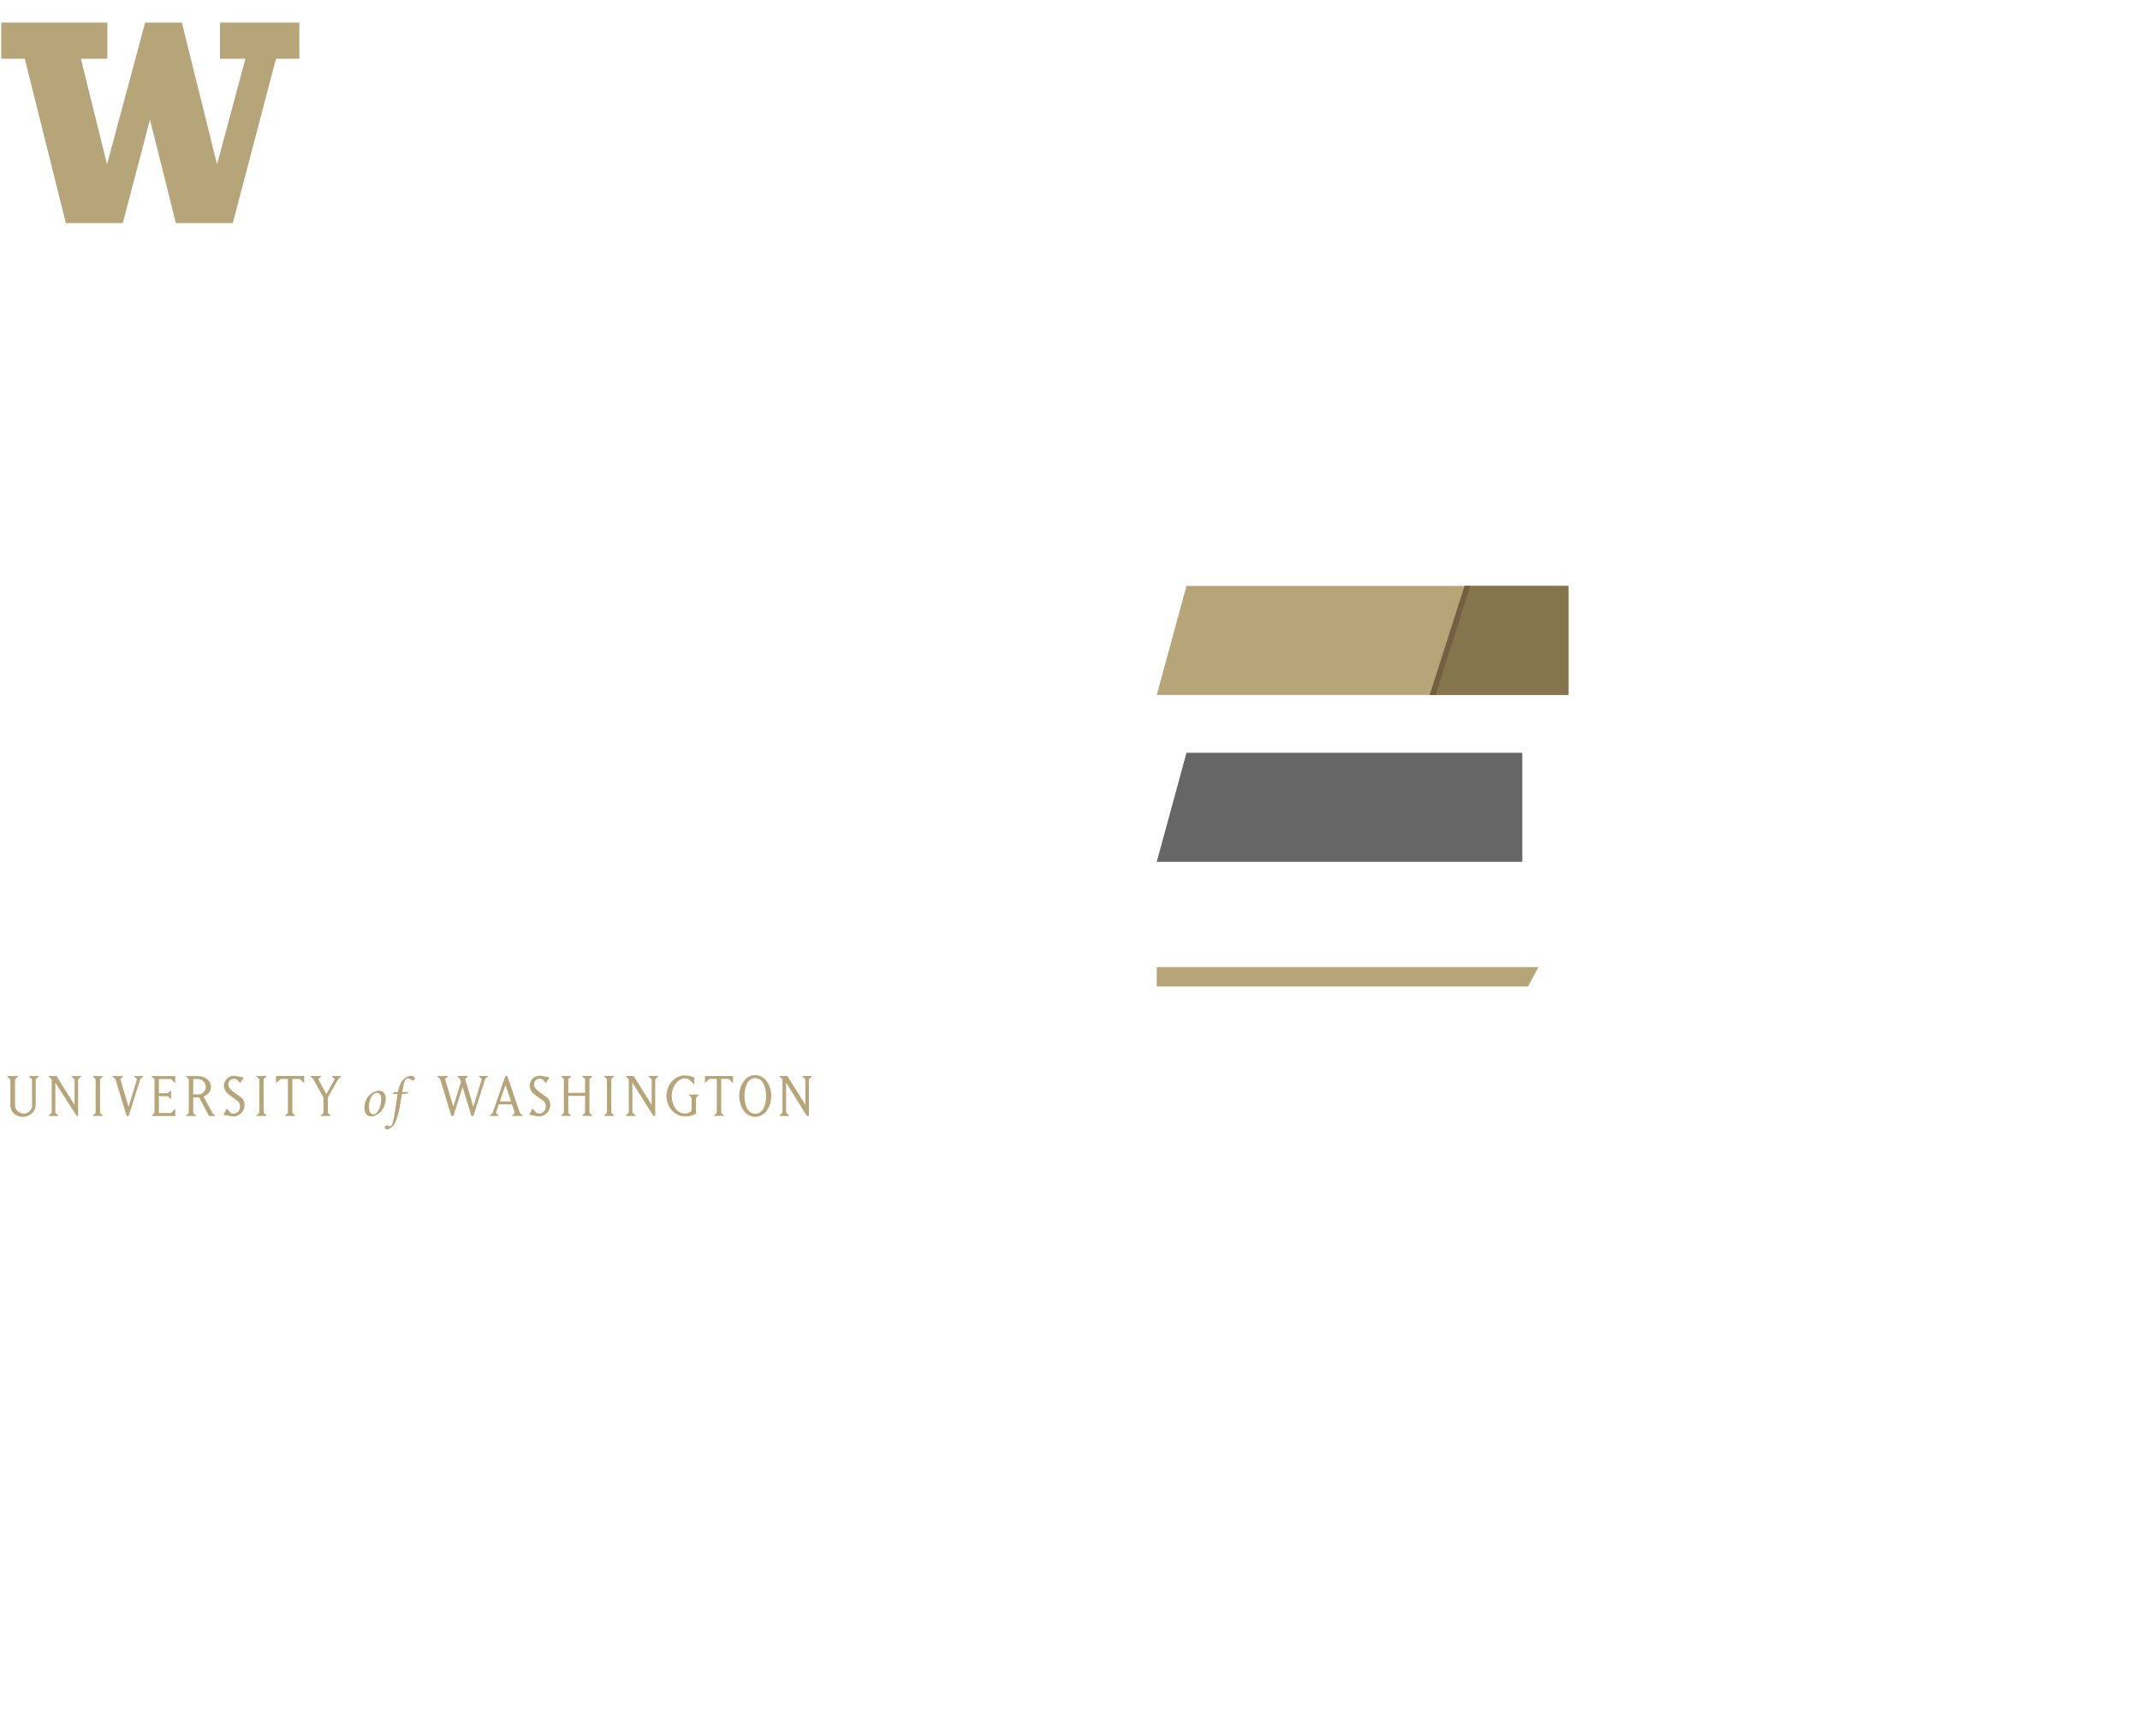
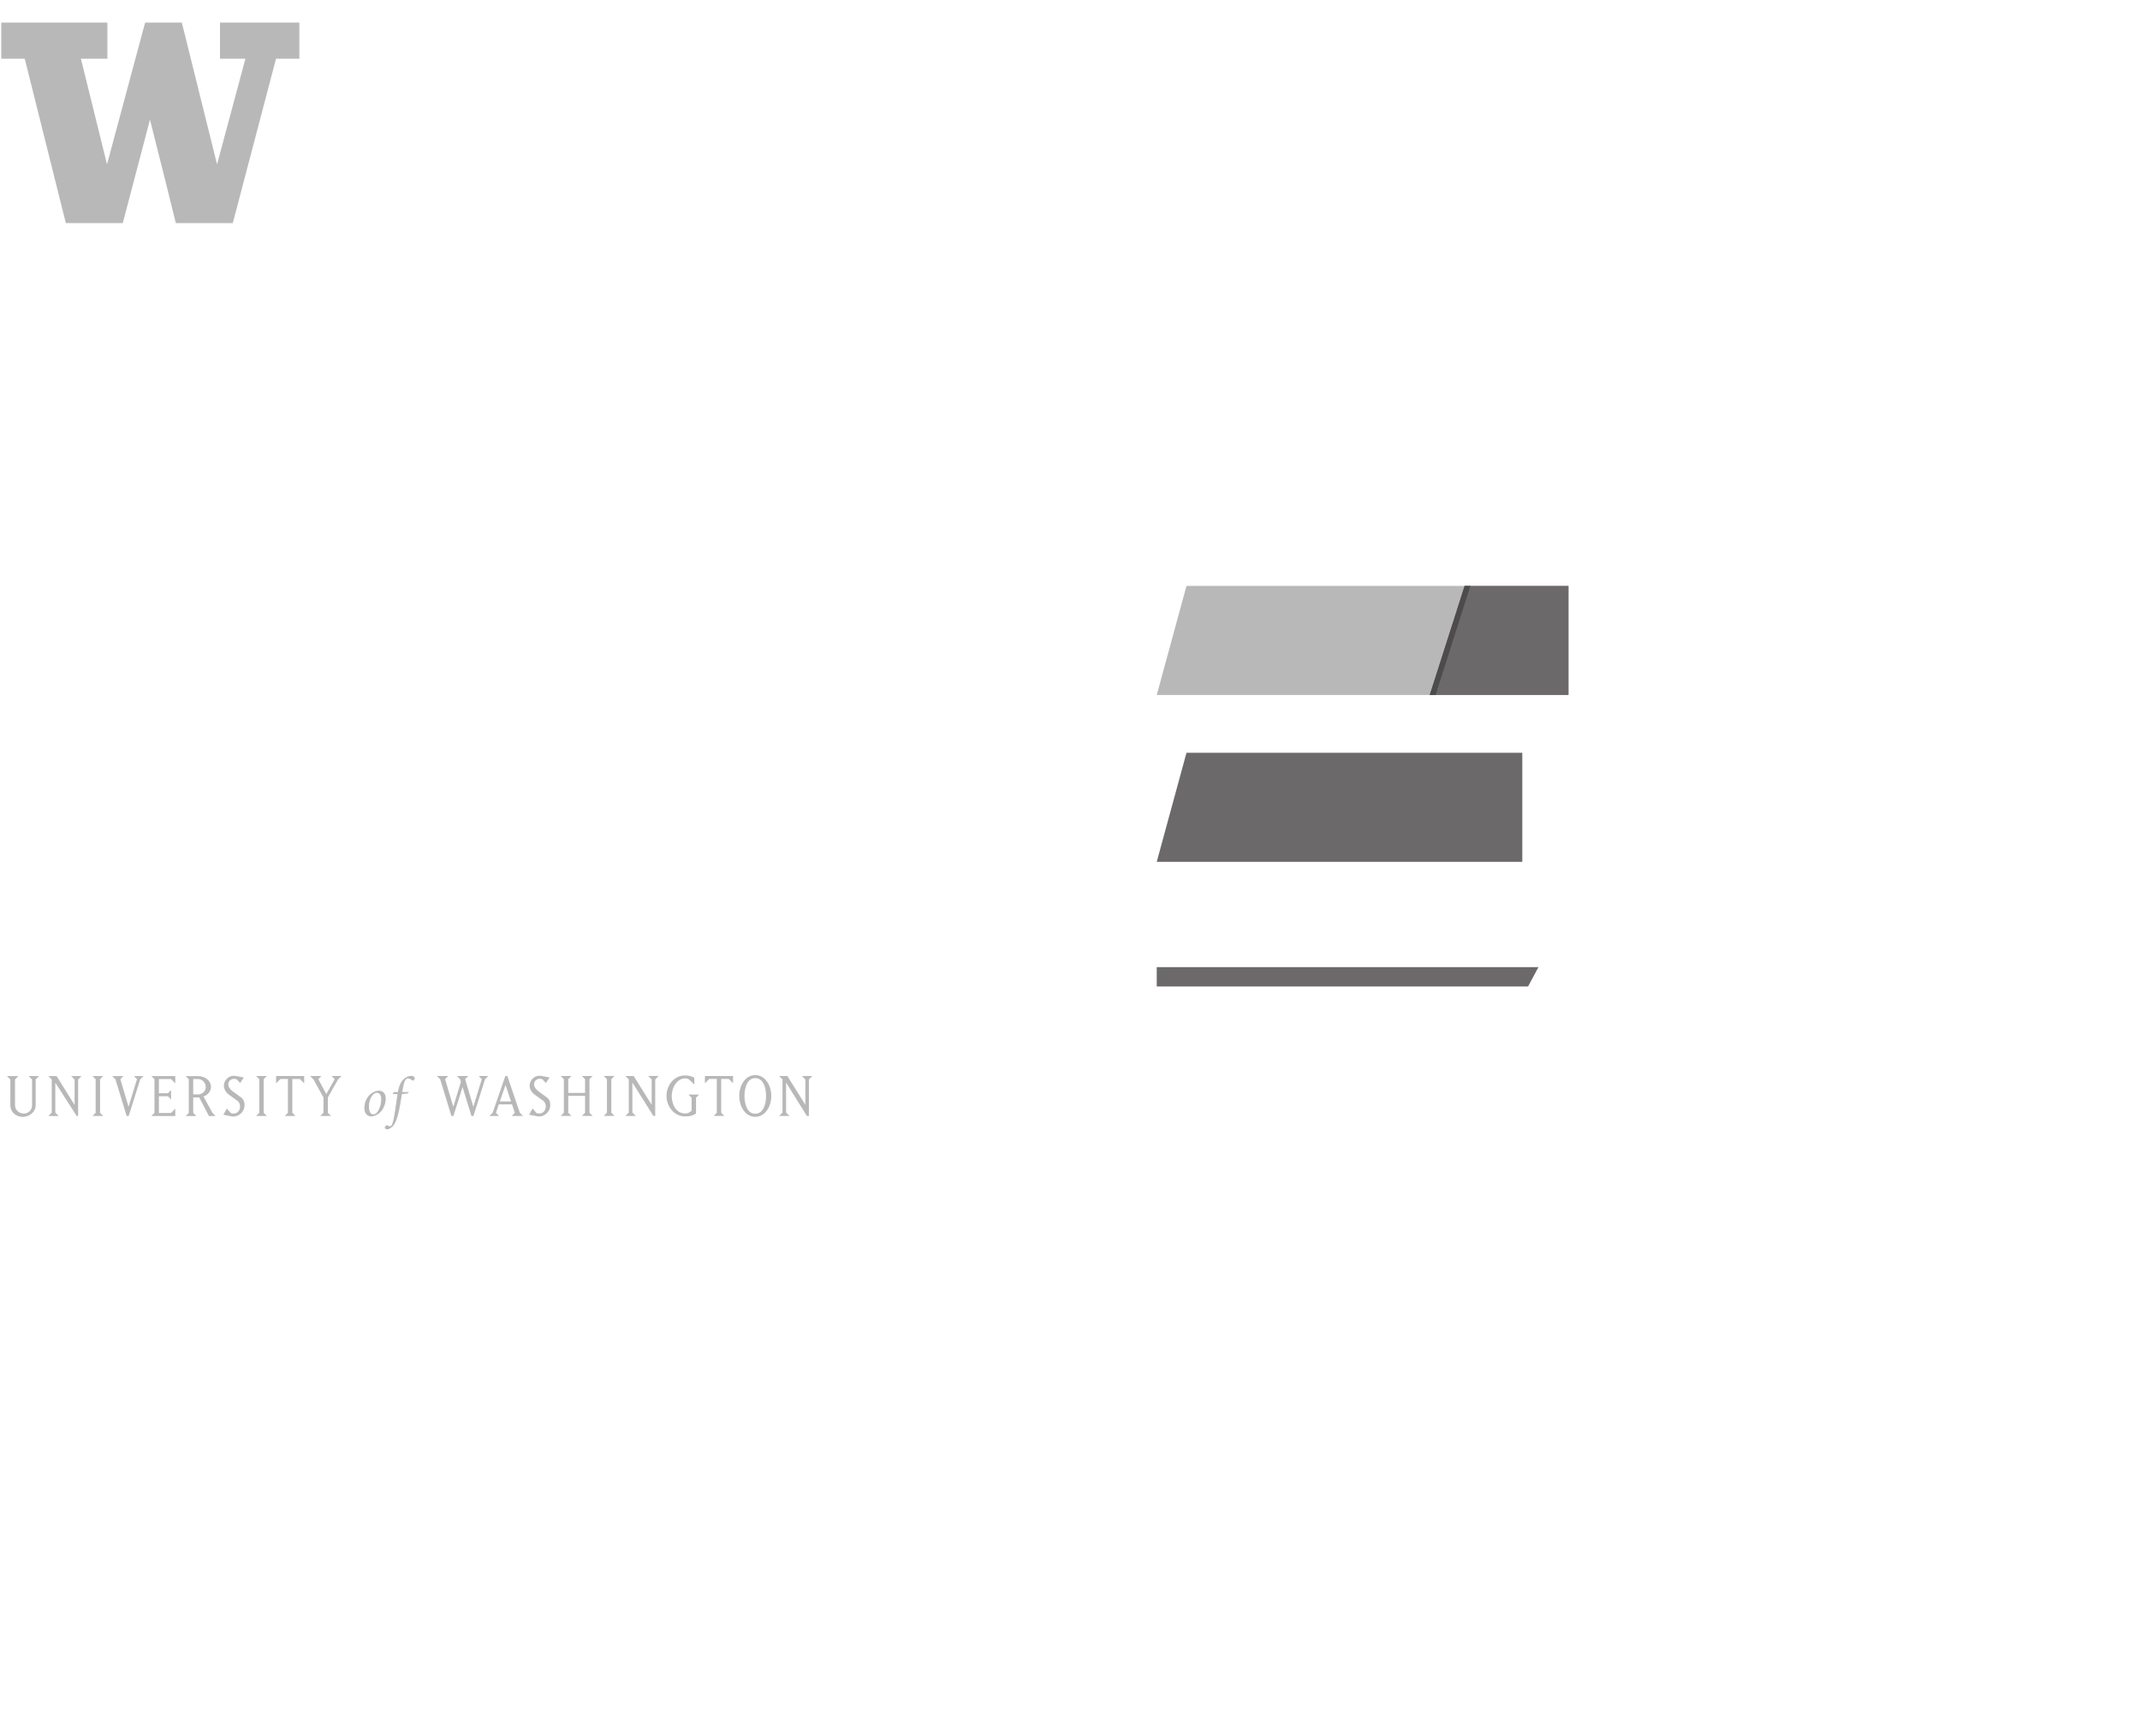
- <svg xmlns="http://www.w3.org/2000/svg" version="1.1" id="Layer_1" x="0px" y="0px" width="863.5px" height="700.17px" viewBox="0 0 863.5 700.17" enable-background="new 0 0 863.5 700.17" xml:space="preserve">
-   <path id="path3553" fill="#B7A57A" d="M317.19,448.882v-12.078l8.379,13.472h0.822v-14.729l1.396-1.39h-4.21l1.396,1.39v10.248  l-7.267-11.636h-3.336l1.368,1.39v13.336l-1.368,1.396h4.211l-1.39-1.399L317.19,448.882z M304.74,449.392  c-3.226,0-4.342-3.854-4.342-7.187c0-3.334,1.12-7.188,4.342-7.188c3.251,0,4.372,3.854,4.372,7.188c0,3.341-1.12,7.189-4.37,7.189   M298.292,442.216c0,4.099,2.323,8.414,6.445,8.414c4.148,0,6.476-4.315,6.476-8.414c0-4.097-2.312-8.414-6.476-8.414  c-4.12,0-6.45,4.311-6.45,8.41 M291.007,448.991v-13.638h3.058l1.719,1.726v-2.922h-11.337v2.918l1.749-1.724h3.033v13.636  l-1.258,1.28h4.316l-1.28-1.289V448.991z M279.067,442.941v5.188c-0.381,0.387-1.145,1.146-2.647,1.146  c-3.581,0-5.379-3.604-5.379-7.074c0-3.496,2.267-7.073,5.379-7.073c0.817,0,1.42,0.188,1.967,0.766l1.776,1.744v-2.785  c-0.956-0.487-1.913-0.93-3.743-0.93c-4.398,0-7.486,3.937-7.486,8.278c0,4.261,3.09,8.276,7.486,8.276  c2.487,0,3.551-0.604,4.425-1.188v-6.354l1.255-1.28h-4.316l1.27,1.271L279.067,442.941z M255.167,448.882v-12.078l8.479,13.479  l0.732-0.008v-14.729l1.39-1.39h-4.206l1.395,1.39v10.248l-7.265-11.636h-3.335l1.369,1.39v13.336l-1.369,1.396h4.211l-1.4-1.399  L255.167,448.882z M243.617,434.151l1.284,1.282v13.55l-1.284,1.278h4.339l-1.281-1.278v-13.55l1.281-1.282H243.617L243.617,434.151  z M229.297,442.182h6.776v6.81l-1.283,1.278h4.343l-1.285-1.278v-13.549l1.285-1.283h-4.343l1.283,1.283v5.541h-6.776v-5.541  l1.287-1.283h-4.318l1.257,1.283v13.549l-1.257,1.278h4.318l-1.287-1.278V442.182L229.297,442.182z M222.037,445.791  c0-1.586-0.738-2.571-1.502-3.092l-3.28-2.377c-1.175-0.847-1.776-1.937-1.776-2.761c0-1.688,1.449-2.295,2.323-2.295  c0.461,0,0.79,0.188,1.037,0.188l1.418,1.533l1.503-2.24l-3.197-0.604c-0.218-0.053-0.355-0.082-0.761-0.082  c-2.816,0-4.1,2.404-4.1,3.964c0,1.227,0.624,2.62,2.073,3.682l3.305,2.38c0.901,0.631,1.146,1.559,1.146,2.352  c0,1.369-0.844,2.854-2.673,2.854c-0.439,0-0.824-0.084-1.124-0.229l-1.53-1.799l-1.393,2.513l3.086,0.604  c0,0,0.519,0.104,0.958,0.104c1.93,0.029,4.47-1.609,4.47-4.67 M203.98,437.757l2.213,6.666h-4.509l2.3-6.671L203.98,437.757z   M200.1,449.036l1.172-3.414h5.331l1.118,3.414l-1.256,1.261h4.565l-1.286-1.312l-5.025-14.804H203.9l-5.112,14.804l-1.311,1.312  h3.878l-1.24-1.261H200.1z M182.96,450.286l3.688-11.662l3.577,11.662h0.82l4.669-14.828l1.311-1.282h-3.876l1.257,1.256  l-3.414,11.146l-3.308-11.146l1.259-1.256h-4.564l1.285,1.282l0.327,1.062l-3.09,10.056l-3.303-11.146l1.256-1.256h-4.561  l1.311,1.282l4.535,14.83h0.8L182.96,450.286L182.96,450.286z M159.08,440.626l-0.613,0.591l0.068,0.228h1.883  c-0.295,2.047-0.565,3.813-0.999,6.678c-0.61,4.24-1.133,5.742-1.565,6.104c-0.137,0.134-0.363,0.201-0.565,0.201  c-0.274,0-0.705-0.201-1.002-0.34c-0.27-0.14-0.497,0.021-0.633,0.157c-0.181,0.205-0.384,0.522-0.384,0.772  c0,0.451,0.589,0.683,0.976,0.683c0.431,0,1.521-0.358,2.498-1.563c0.77-0.95,1.811-3.157,2.697-8.285  c0.16-0.952,0.343-1.903,0.73-4.401l2.313-0.229l0.495-0.588h-2.675c0.68-4.203,1.247-5.474,2.224-5.474  c0.683,0,1.246,0.271,1.747,0.75c0.161,0.16,0.409,0.16,0.634-0.022c0.18-0.157,0.455-0.521,0.455-0.838  c0.022-0.455-0.592-0.953-1.366-0.953c-1.317,0-2.697,0.771-3.65,1.903c-0.885,1.07-1.474,2.789-1.795,4.636h-1.473h-0.01  L159.08,440.626z M148.87,446.576c0-3.356,1.699-5.176,2.406-5.471c0.2-0.093,0.521-0.181,0.747-0.181  c1.135,0,1.794,0.854,1.794,2.604c0.045,2.951-1.499,5.631-2.451,5.946c-0.181,0.062-0.476,0.158-0.7,0.158  c-1.28,0-1.8-1.351-1.8-3.061 M152.746,440.084c-0.589,0-1.52,0.271-2.45,0.814c-1.568,0.932-3.27,3.041-3.27,6.219  c0,1.592,0.748,3.36,2.86,3.36c1,0,2.428-0.661,3.383-1.522c1.499-1.36,2.379-3.698,2.379-5.723c0.01-1.881-0.99-3.15-2.9-3.15   M126.448,435.463l4.071,7.346v6.203l-1.281,1.278h4.341l-1.281-1.278v-6.203l4.147-7.321l1.339-1.31h-3.987l1.259,1.256  l-3.389,6.033l-3.225-6.033l1.257-1.256h-4.561l1.31,1.279C126.448,435.457,126.448,435.463,126.448,435.463z M117.958,449.013  v-13.638h3.059l1.721,1.726v-2.922h-11.339v2.918l1.749-1.724h3.031v13.636l-1.255,1.28h4.314l-1.27-1.29L117.958,449.013z   M103.338,434.173l1.284,1.282v13.55l-1.284,1.278h4.345l-1.283-1.278v-13.55l1.283-1.282h-4.34H103.338z M98.668,445.812  c0-1.587-0.742-2.572-1.503-3.093l-3.281-2.377c-1.174-0.847-1.775-1.937-1.775-2.761c0-1.688,1.449-2.295,2.322-2.295  c0.465,0,0.792,0.188,1.039,0.188l1.419,1.533l1.501-2.24l-3.193-0.604c-0.22-0.055-0.354-0.082-0.762-0.082  c-2.817,0-4.099,2.4-4.099,3.966c0,1.226,0.626,2.618,2.077,3.685l3.305,2.379c0.901,0.627,1.147,1.557,1.147,2.35  c0,1.367-0.848,2.855-2.677,2.855c-0.437,0-0.818-0.086-1.119-0.23l-1.532-1.801l-1.394,2.521l3.088,0.604  c0,0,0.519,0.104,0.954,0.104c1.943,0.011,4.483-1.63,4.483-4.689 M77.959,435.386h1.967c1.721,0,3.088,1.476,3.088,3.228  c0,1.664-1.395,2.978-3.088,2.978h-1.967v-6.211V435.386z M77.959,449.025v-6.23h2.434l3.904,7.511h2.677l-1.258-1.271l-3.604-6.61  c1.802-0.55,3.03-2.24,3.03-3.771c0-2.729-2.539-4.451-5.218-4.451h-4.998l1.257,1.283v13.549l-1.257,1.271h4.312L77.959,449.025  L77.959,449.025z M70.721,450.295v-2.946l-1.724,1.744h-4.888v-6.771h3.632l1.286,1.278v-3.76l-1.286,1.284h-3.632v-5.739h4.89  l1.724,1.729v-2.922h-9.645l1.257,1.278v13.556l-1.257,1.274h9.643V450.295z M49.821,434.186h-4.563l1.313,1.283l4.533,14.828h0.819  l4.669-14.828l1.312-1.283h-3.881l1.26,1.255l-3.417,11.145l-3.3-11.145l1.255-1.25V434.186z M37.311,434.186l1.285,1.283v13.549  l-1.285,1.279h4.343l-1.283-1.279v-13.549l1.283-1.283H37.311z M22.313,448.915v-12.077l8.647,13.471h0.558V435.58l1.394-1.389  h-4.207l1.394,1.389v10.248l-7.265-11.635h-3.333l1.366,1.389v13.336l-1.366,1.396h4.205L22.313,448.915L22.313,448.915z   M4.171,445.995c0,2.646,2.243,4.668,5.001,4.668c2.621,0,5.217-1.938,5.217-4.668v-10.414l1.367-1.389h-4.207l1.393,1.389v10.414  c0,1.854-1.473,3.328-3.333,3.328c-1.884,0-3.552-1.447-3.552-3.328v-10.414l1.397-1.389H2.781l1.391,1.389l-0.001,10.41V445.995z" />
-   <path id="path3555" fill="#B7A57A" d="M88.77,9.121v14.584h10.25L87.58,66.313  c0,0-14.011-56.4-14.206-57.193H58.558c-0.207,0.773-15.374,57.193-15.374,57.193L32.648,23.705h10.675V9.121H0.5v14.584h9.49  c0,0,16.365,65.506,16.57,66.297h22.987c0.204-0.779,10.968-41.715,10.968-41.715c6.83,27.308,6.493,25.58,10.429,41.715h22.998  c0.198-0.779,17.431-66.297,17.431-66.297h9.413V9.121h-32.01H88.77z" />
-   <polygon id="polygon3855" fill="#B7A57A" points="632.89,236.421 478.75,236.421 466.75,280.421 632.89,280.421 " />
-   <polygon id="polygon3857" fill="#B7A57A" points="466.75,398.041 616.58,398.041 620.77,390.231 466.75,390.231 " />
-   <polygon id="polygon3859" fill="#666666" points="614.25,303.751 478.75,303.751 466.75,347.751 614.25,347.751 " />
-   <polygon id="polygon4033" fill="#85754D" points="632.89,236.421 590.98,236.421 576.91,280.421 632.89,280.421 " />
-   <polygon id="polygon4035" fill="#746041" points="593.3,236.421 590.98,236.421 576.91,280.421 579.28,280.421 " />
+ <svg xmlns="http://www.w3.org/2000/svg" id="Layer_1" x="0px" y="0px" width="863.5px" height="700.17px" viewBox="0 0 863.5 700.17">
+   <path id="path3553" d="M317.19,448.882v-12.078l8.379,13.472h0.822v-14.729l1.396-1.39h-4.21l1.396,1.39v10.248  l-7.267-11.636h-3.336l1.368,1.39v13.336l-1.368,1.396h4.211l-1.39-1.399L317.19,448.882z M304.74,449.392  c-3.226,0-4.342-3.854-4.342-7.187c0-3.334,1.12-7.188,4.342-7.188c3.251,0,4.372,3.854,4.372,7.188c0,3.341-1.12,7.189-4.37,7.189   M298.292,442.216c0,4.099,2.323,8.414,6.445,8.414c4.148,0,6.476-4.315,6.476-8.414c0-4.097-2.312-8.414-6.476-8.414  c-4.12,0-6.45,4.311-6.45,8.41 M291.007,448.991v-13.638h3.058l1.719,1.726v-2.922h-11.337v2.918l1.749-1.724h3.033v13.636  l-1.258,1.28h4.316l-1.28-1.289V448.991z M279.067,442.941v5.188c-0.381,0.387-1.145,1.146-2.647,1.146  c-3.581,0-5.379-3.604-5.379-7.074c0-3.496,2.267-7.073,5.379-7.073c0.817,0,1.42,0.188,1.967,0.766l1.776,1.744v-2.785  c-0.956-0.487-1.913-0.93-3.743-0.93c-4.398,0-7.486,3.937-7.486,8.278c0,4.261,3.09,8.276,7.486,8.276  c2.487,0,3.551-0.604,4.425-1.188v-6.354l1.255-1.28h-4.316l1.27,1.271L279.067,442.941z M255.167,448.882v-12.078l8.479,13.479  l0.732-0.008v-14.729l1.39-1.39h-4.206l1.395,1.39v10.248l-7.265-11.636h-3.335l1.369,1.39v13.336l-1.369,1.396h4.211l-1.4-1.399  L255.167,448.882z M243.617,434.151l1.284,1.282v13.55l-1.284,1.278h4.339l-1.281-1.278v-13.55l1.281-1.282H243.617L243.617,434.151  z M229.297,442.182h6.776v6.81l-1.283,1.278h4.343l-1.285-1.278v-13.549l1.285-1.283h-4.343l1.283,1.283v5.541h-6.776v-5.541  l1.287-1.283h-4.318l1.257,1.283v13.549l-1.257,1.278h4.318l-1.287-1.278V442.182L229.297,442.182z M222.037,445.791  c0-1.586-0.738-2.571-1.502-3.092l-3.28-2.377c-1.175-0.847-1.776-1.937-1.776-2.761c0-1.688,1.449-2.295,2.323-2.295  c0.461,0,0.79,0.188,1.037,0.188l1.418,1.533l1.503-2.24l-3.197-0.604c-0.218-0.053-0.355-0.082-0.761-0.082  c-2.816,0-4.1,2.404-4.1,3.964c0,1.227,0.624,2.62,2.073,3.682l3.305,2.38c0.901,0.631,1.146,1.559,1.146,2.352  c0,1.369-0.844,2.854-2.673,2.854c-0.439,0-0.824-0.084-1.124-0.229l-1.53-1.799l-1.393,2.513l3.086,0.604  c0,0,0.519,0.104,0.958,0.104c1.93,0.029,4.47-1.609,4.47-4.67 M203.98,437.757l2.213,6.666h-4.509l2.3-6.671L203.98,437.757z   M200.1,449.036l1.172-3.414h5.331l1.118,3.414l-1.256,1.261h4.565l-1.286-1.312l-5.025-14.804H203.9l-5.112,14.804l-1.311,1.312  h3.878l-1.24-1.261H200.1z M182.96,450.286l3.688-11.662l3.577,11.662h0.82l4.669-14.828l1.311-1.282h-3.876l1.257,1.256  l-3.414,11.146l-3.308-11.146l1.259-1.256h-4.564l1.285,1.282l0.327,1.062l-3.09,10.056l-3.303-11.146l1.256-1.256h-4.561  l1.311,1.282l4.535,14.83h0.8L182.96,450.286L182.96,450.286z M159.08,440.626l-0.613,0.591l0.068,0.228h1.883  c-0.295,2.047-0.565,3.813-0.999,6.678c-0.61,4.24-1.133,5.742-1.565,6.104c-0.137,0.134-0.363,0.201-0.565,0.201  c-0.274,0-0.705-0.201-1.002-0.34c-0.27-0.14-0.497,0.021-0.633,0.157c-0.181,0.205-0.384,0.522-0.384,0.772  c0,0.451,0.589,0.683,0.976,0.683c0.431,0,1.521-0.358,2.498-1.563c0.77-0.95,1.811-3.157,2.697-8.285  c0.16-0.952,0.343-1.903,0.73-4.401l2.313-0.229l0.495-0.588h-2.675c0.68-4.203,1.247-5.474,2.224-5.474  c0.683,0,1.246,0.271,1.747,0.75c0.161,0.16,0.409,0.16,0.634-0.022c0.18-0.157,0.455-0.521,0.455-0.838  c0.022-0.455-0.592-0.953-1.366-0.953c-1.317,0-2.697,0.771-3.65,1.903c-0.885,1.07-1.474,2.789-1.795,4.636h-1.473h-0.01  L159.08,440.626z M148.87,446.576c0-3.356,1.699-5.176,2.406-5.471c0.2-0.093,0.521-0.181,0.747-0.181  c1.135,0,1.794,0.854,1.794,2.604c0.045,2.951-1.499,5.631-2.451,5.946c-0.181,0.062-0.476,0.158-0.7,0.158  c-1.28,0-1.8-1.351-1.8-3.061 M152.746,440.084c-0.589,0-1.52,0.271-2.45,0.814c-1.568,0.932-3.27,3.041-3.27,6.219  c0,1.592,0.748,3.36,2.86,3.36c1,0,2.428-0.661,3.383-1.522c1.499-1.36,2.379-3.698,2.379-5.723c0.01-1.881-0.99-3.15-2.9-3.15   M126.448,435.463l4.071,7.346v6.203l-1.281,1.278h4.341l-1.281-1.278v-6.203l4.147-7.321l1.339-1.31h-3.987l1.259,1.256  l-3.389,6.033l-3.225-6.033l1.257-1.256h-4.561l1.31,1.279C126.448,435.457,126.448,435.463,126.448,435.463z M117.958,449.013  v-13.638h3.059l1.721,1.726v-2.922h-11.339v2.918l1.749-1.724h3.031v13.636l-1.255,1.28h4.314l-1.27-1.29L117.958,449.013z   M103.338,434.173l1.284,1.282v13.55l-1.284,1.278h4.345l-1.283-1.278v-13.55l1.283-1.282h-4.34H103.338z M98.668,445.812  c0-1.587-0.742-2.572-1.503-3.093l-3.281-2.377c-1.174-0.847-1.775-1.937-1.775-2.761c0-1.688,1.449-2.295,2.322-2.295  c0.465,0,0.792,0.188,1.039,0.188l1.419,1.533l1.501-2.24l-3.193-0.604c-0.22-0.055-0.354-0.082-0.762-0.082  c-2.817,0-4.099,2.4-4.099,3.966c0,1.226,0.626,2.618,2.077,3.685l3.305,2.379c0.901,0.627,1.147,1.557,1.147,2.35  c0,1.367-0.848,2.855-2.677,2.855c-0.437,0-0.818-0.086-1.119-0.23l-1.532-1.801l-1.394,2.521l3.088,0.604  c0,0,0.519,0.104,0.954,0.104c1.943,0.011,4.483-1.63,4.483-4.689 M77.959,435.386h1.967c1.721,0,3.088,1.476,3.088,3.228  c0,1.664-1.395,2.978-3.088,2.978h-1.967v-6.211V435.386z M77.959,449.025v-6.23h2.434l3.904,7.511h2.677l-1.258-1.271l-3.604-6.61  c1.802-0.55,3.03-2.24,3.03-3.771c0-2.729-2.539-4.451-5.218-4.451h-4.998l1.257,1.283v13.549l-1.257,1.271h4.312L77.959,449.025  L77.959,449.025z M70.721,450.295v-2.946l-1.724,1.744h-4.888v-6.771h3.632l1.286,1.278v-3.76l-1.286,1.284h-3.632v-5.739h4.89  l1.724,1.729v-2.922h-9.645l1.257,1.278v13.556l-1.257,1.274h9.643V450.295z M49.821,434.186h-4.563l1.313,1.283l4.533,14.828h0.819  l4.669-14.828l1.312-1.283h-3.881l1.26,1.255l-3.417,11.145l-3.3-11.145l1.255-1.25V434.186z M37.311,434.186l1.285,1.283v13.549  l-1.285,1.279h4.343l-1.283-1.279v-13.549l1.283-1.283H37.311z M22.313,448.915v-12.077l8.647,13.471h0.558V435.58l1.394-1.389  h-4.207l1.394,1.389v10.248l-7.265-11.635h-3.333l1.366,1.389v13.336l-1.366,1.396h4.205L22.313,448.915L22.313,448.915z   M4.171,445.995c0,2.646,2.243,4.668,5.001,4.668c2.621,0,5.217-1.938,5.217-4.668v-10.414l1.367-1.389h-4.207l1.393,1.389v10.414  c0,1.854-1.473,3.328-3.333,3.328c-1.884,0-3.552-1.447-3.552-3.328v-10.414l1.397-1.389H2.781l1.391,1.389l-0.001,10.41V445.995z" style="fill: rgb(185, 184, 184);" />
+   <path id="path3555" d="M88.77,9.121v14.584h10.25L87.58,66.313  c0,0-14.011-56.4-14.206-57.193H58.558c-0.207,0.773-15.374,57.193-15.374,57.193L32.648,23.705h10.675V9.121H0.5v14.584h9.49  c0,0,16.365,65.506,16.57,66.297h22.987c0.204-0.779,10.968-41.715,10.968-41.715c6.83,27.308,6.493,25.58,10.429,41.715h22.998  c0.198-0.779,17.431-66.297,17.431-66.297h9.413V9.121h-32.01H88.77z" style="fill: rgb(185, 184, 184);" />
+   <path id="polygon3855" d="M 632.89 236.421 L 478.75 236.421 L 466.75 280.421 L 632.89 280.421 Z" style="fill: rgb(185, 184, 184);" />
+   <path id="polygon3857" d="M 466.75 398.041 L 616.58 398.041 L 620.77 390.231 L 466.75 390.231 Z" style="fill: rgb(108, 105, 106);" />
+   <path id="polygon3859" d="M 614.25 303.751 L 478.75 303.751 L 466.75 347.751 L 614.25 347.751 Z" style="fill: rgb(108, 105, 106);" />
+   <path id="polygon4033" d="M 632.89 236.421 L 590.98 236.421 L 576.91 280.421 L 632.89 280.421 Z" style="fill: rgb(108, 105, 106);" />
+   <path id="polygon4035" d="M 593.3 236.421 L 590.98 236.421 L 576.91 280.421 L 579.28 280.421 Z" style="fill: rgb(77, 75, 76);" />
</svg>
